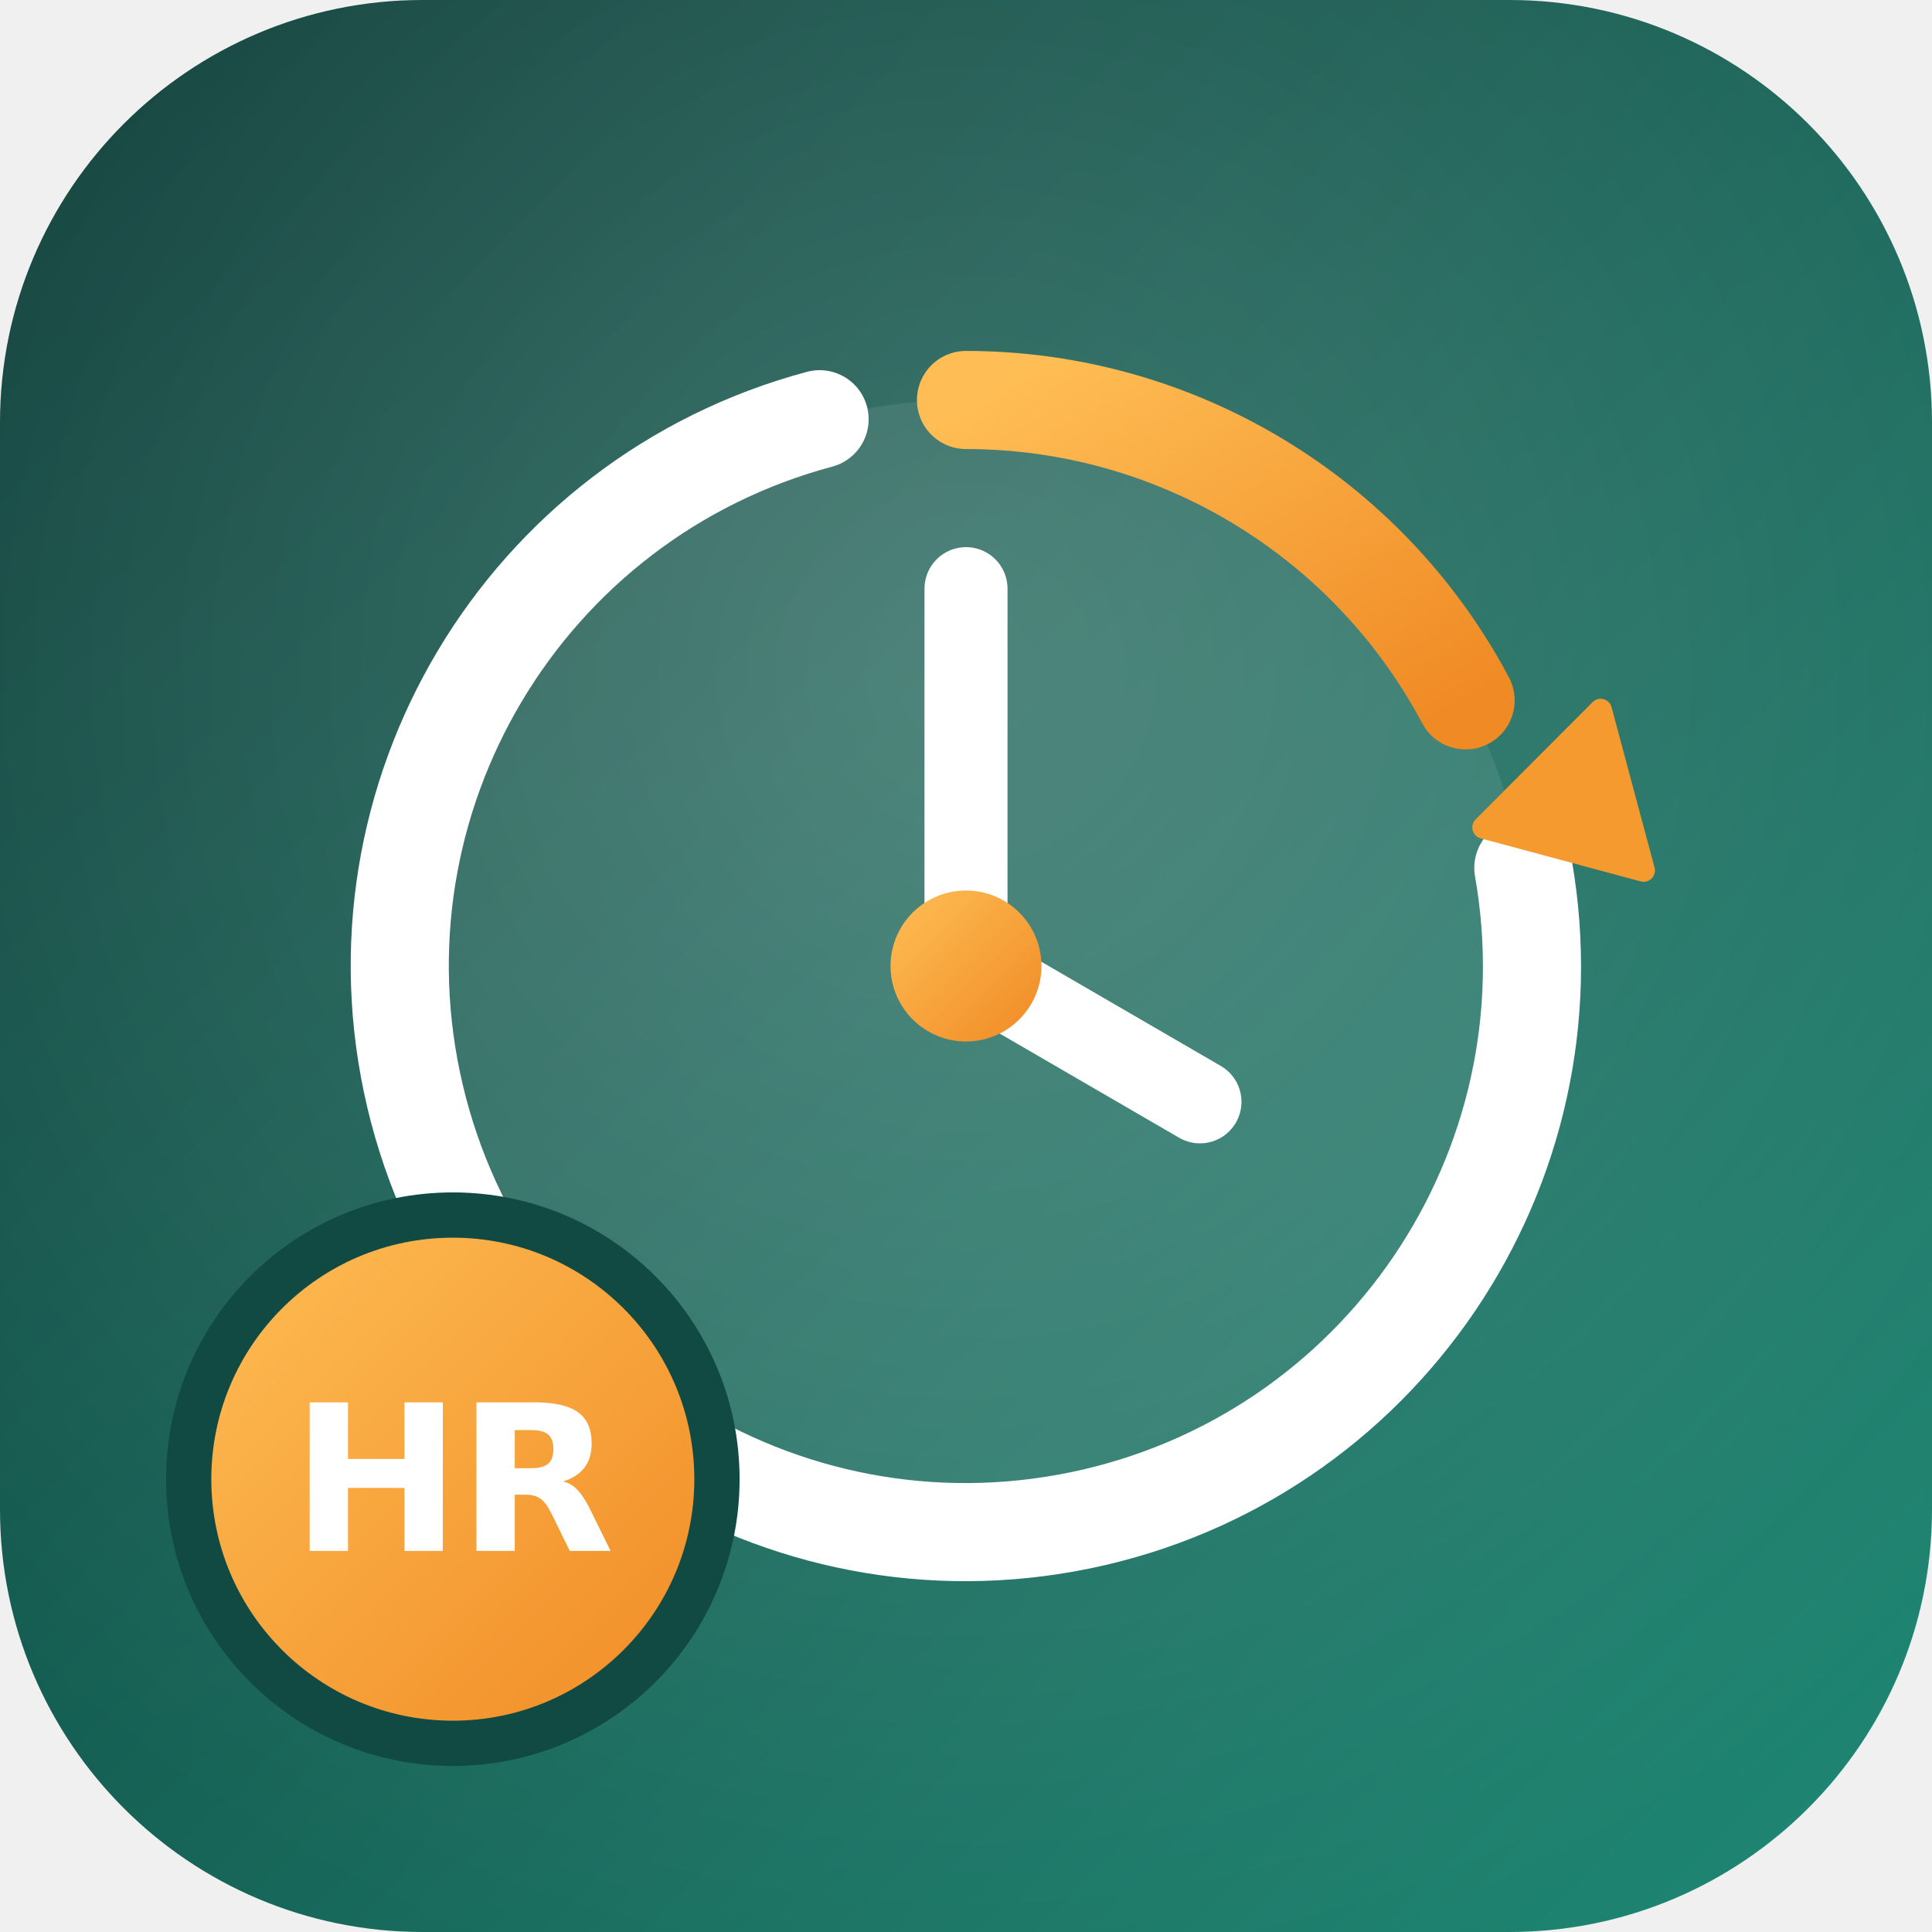
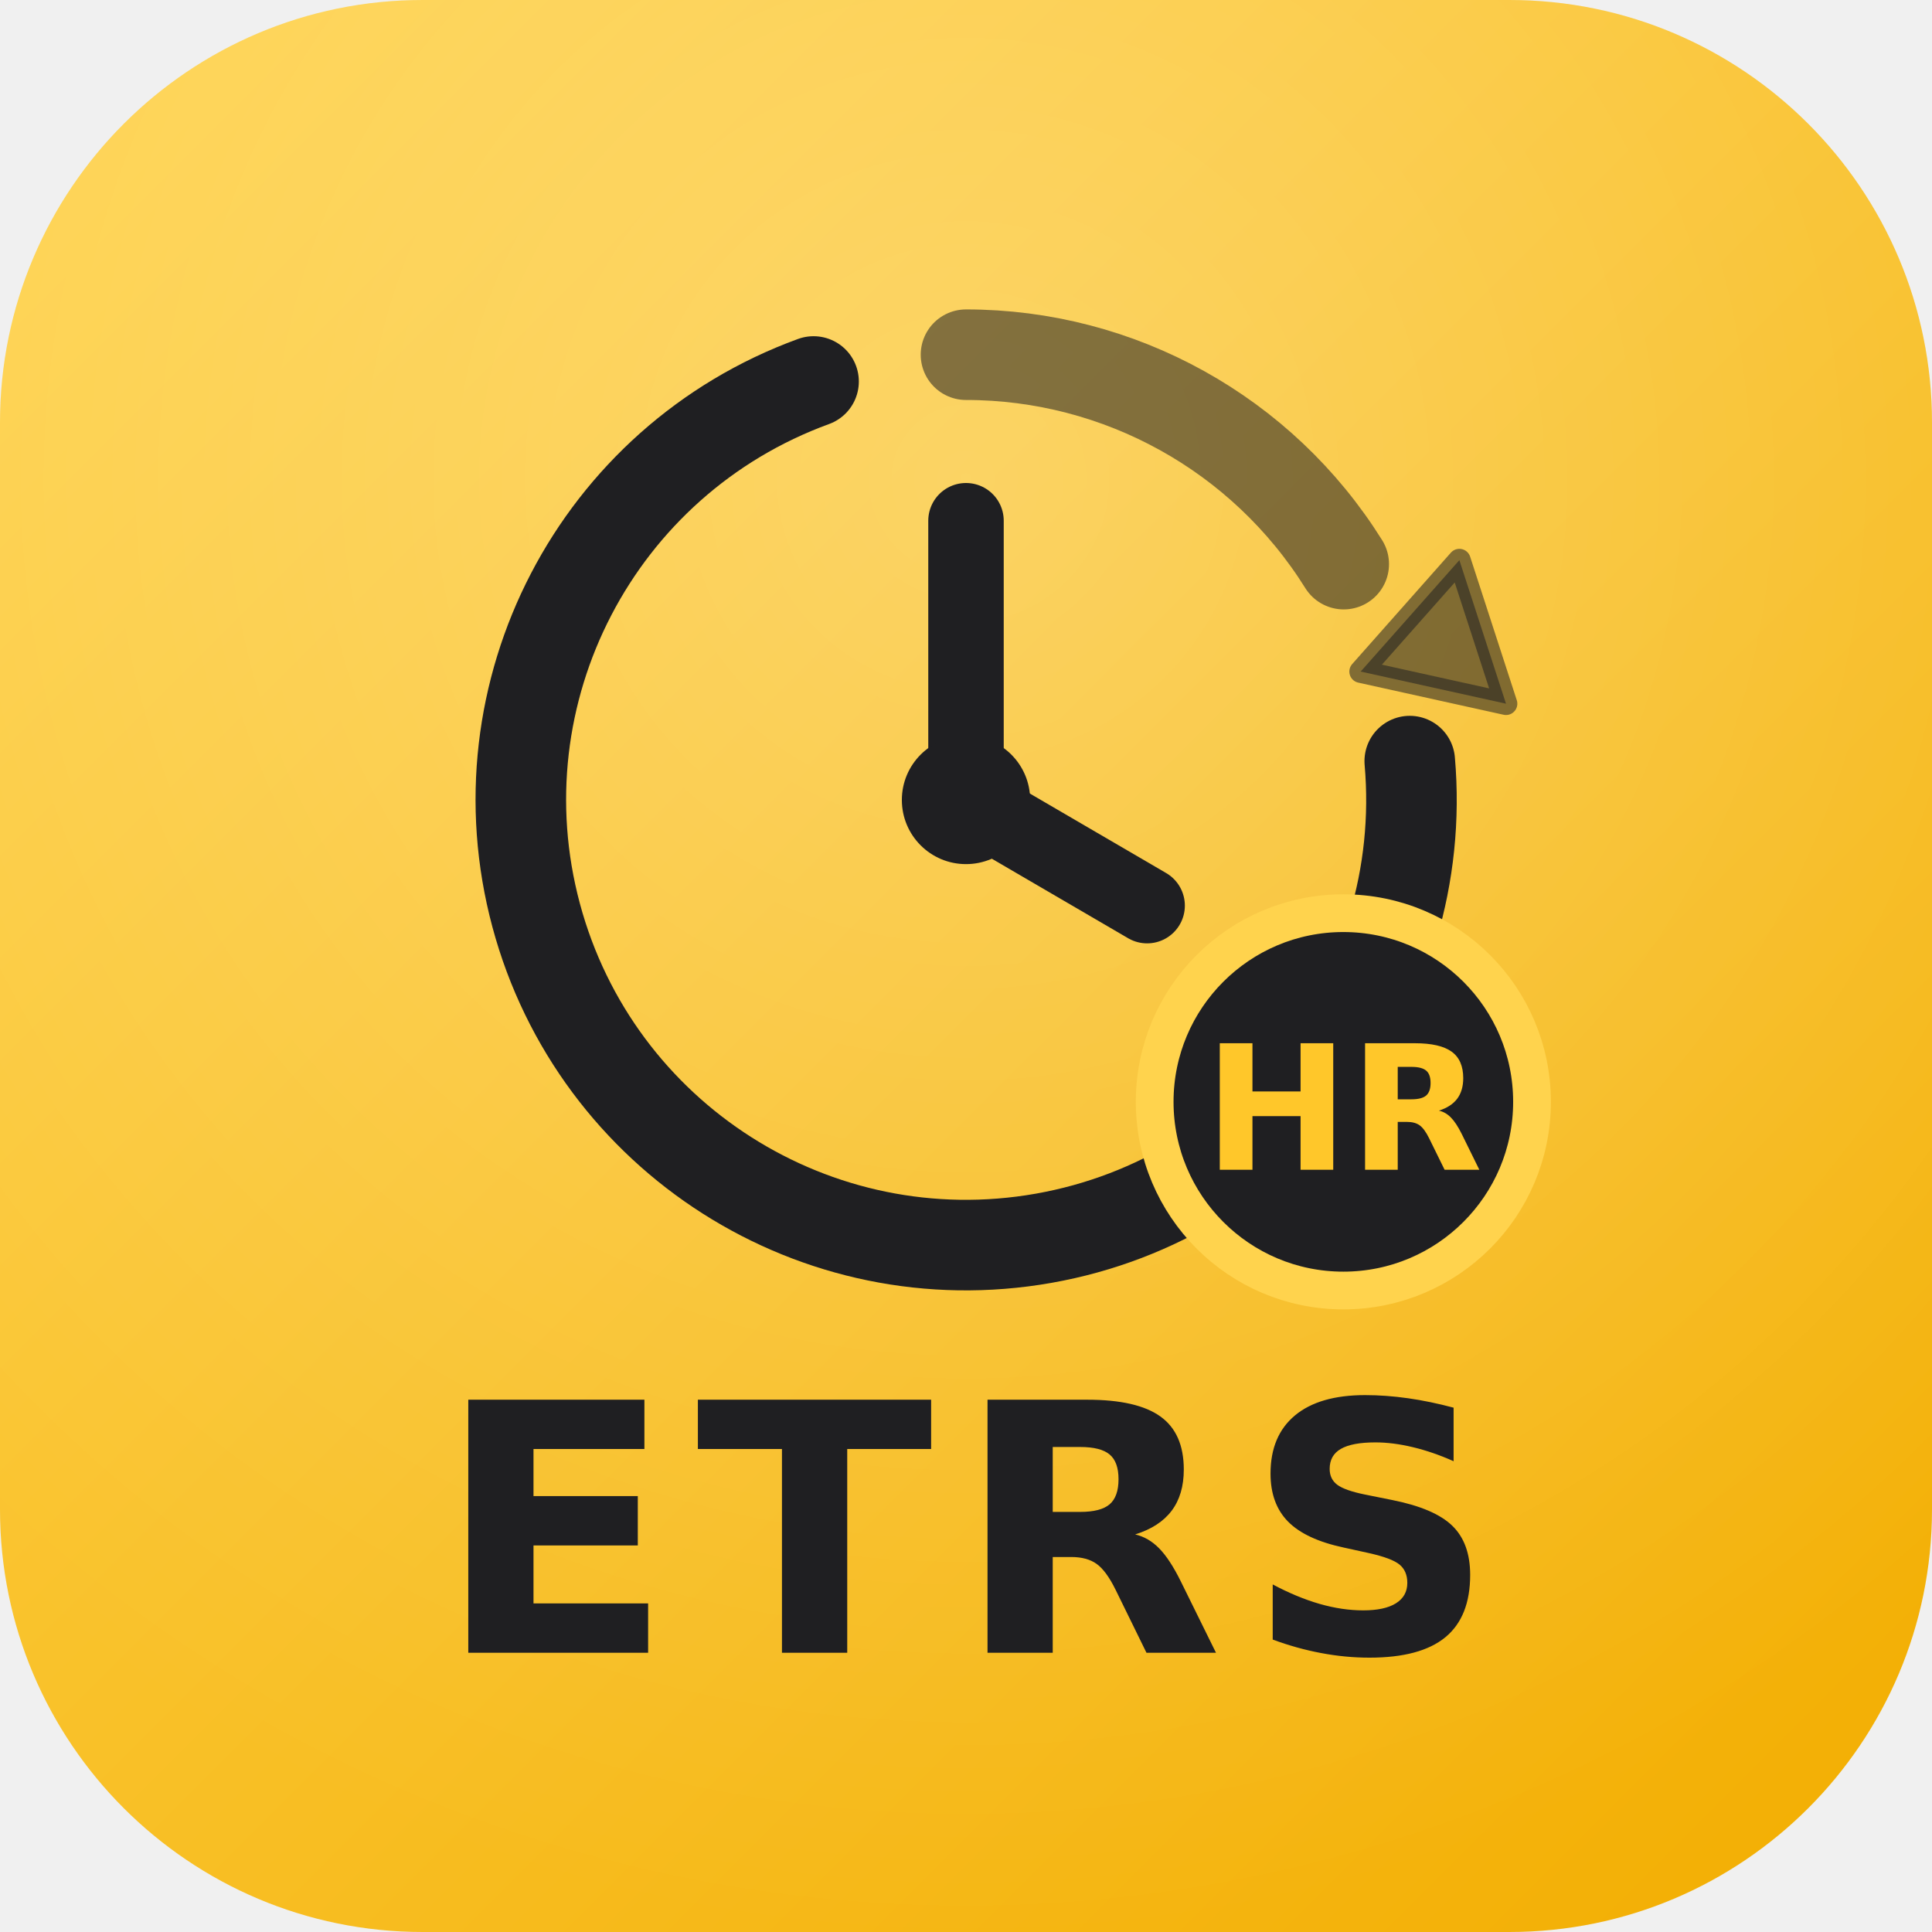
<svg xmlns="http://www.w3.org/2000/svg" viewBox="0 0 512 512" width="512" height="512">
  <defs>
    <linearGradient id="bg" x1="0" y1="0" x2="1" y2="1">
-       <stop offset="0" stop-color="#0d3b36" />
-       <stop offset="1" stop-color="#1f8a76" />
+       <stop offset="0" stop-color="#ffd34d" />
+       <stop offset="1" stop-color="#f2ad00" />
    </linearGradient>
-     <linearGradient id="or" x1="0" y1="0" x2="1" y2="1">
-       <stop offset="0" stop-color="#ffbe55" />
-       <stop offset="1" stop-color="#f08a24" />
-     </linearGradient>
-     <radialGradient id="glow" cx=".5" cy=".35" r=".7">
-       <stop offset="0" stop-color="#ffffff" stop-opacity=".18" />
-       <stop offset="1" stop-color="#ffffff" stop-opacity="0" />
+     <radialGradient id="gl" cx=".5" cy=".25" r=".75">
+       <stop offset="0" stop-color="#fff" stop-opacity=".25" />
+       <stop offset="1" stop-color="#fff" stop-opacity="0" />
    </radialGradient>
  </defs>
  <rect width="512" height="512" rx="112" fill="url(#bg)" />
-   <rect width="512" height="512" rx="112" fill="url(#glow)" />
+   <rect width="512" height="512" rx="112" fill="url(#gl)" />
  <g transform="translate(0.0,0.0) scale(1.0)">
-     <circle cx="256" cy="256" r="150" fill="#ffffff" fill-opacity=".08" />
-     <path d="M403.7,230.0 A150,150 0 1 1 217.2,111.1" fill="none" stroke="#ffffff" stroke-width="26" stroke-linecap="round" />
-     <path d="M256.0,106.0 A150,150 0 0 1 388.4,185.6" fill="none" stroke="url(#or)" stroke-width="26" stroke-linecap="round" />
-     <g transform="translate(400.9,217.2) rotate(165)">
-       <path d="M-30,-22 L8,0 L-30,22 Z" fill="#f59a2f" stroke="#f59a2f" stroke-width="6" stroke-linejoin="round" />
+     <path d="M373.6,201.7 A118,118 0 1 1 215.6,101.1" fill="none" stroke="#1f1f22" stroke-width="24" stroke-linecap="round" />
+     <path d="M256.0,94.0 A118,118 0 0 1 356.1,149.5" fill="none" stroke="#1f1f22" stroke-opacity=".55" stroke-width="24" stroke-linecap="round" />
+     <g transform="translate(368.2,175.5) rotate(162)">
+       <path d="M-26,-20 L8,0 L-26,20 Z" fill="#1f1f22" fill-opacity=".55" stroke="#1f1f22" stroke-opacity=".55" stroke-width="6" stroke-linejoin="round" />
    </g>
-     <line x1="256" y1="256" x2="256" y2="156" stroke="#ffffff" stroke-width="22" stroke-linecap="round" />
-     <line x1="256" y1="256" x2="318" y2="292" stroke="#ffffff" stroke-width="22" stroke-linecap="round" />
-     <circle cx="256" cy="256" r="20" fill="url(#or)" />
-     <circle cx="120" cy="392" r="70" fill="url(#or)" stroke="#114a43" stroke-width="12" />
-     <text x="120" y="411" text-anchor="middle" font-family="DejaVu Sans" font-weight="bold" font-size="54" fill="#fff" letter-spacing="-1">HR</text>
+     <line x1="256" y1="212" x2="256" y2="138" stroke="#1f1f22" stroke-width="20" stroke-linecap="round" />
+     <line x1="256" y1="212" x2="304" y2="240" stroke="#1f1f22" stroke-width="20" stroke-linecap="round" />
+     <circle cx="256" cy="212" r="17" fill="#1f1f22" />
+     <circle cx="356" cy="292" r="50" fill="#1f1f22" stroke="#ffd34d" stroke-width="10" />
+     <text x="356" y="310" text-anchor="middle" font-family="DejaVu Sans" font-weight="bold" font-size="46" fill="#ffc72a">HR</text>
+     <text x="256" y="438" text-anchor="middle" font-family="DejaVu Sans" font-weight="bold" font-size="92" letter-spacing="6" fill="#1f1f22">ETRS</text>
  </g>
</svg>
